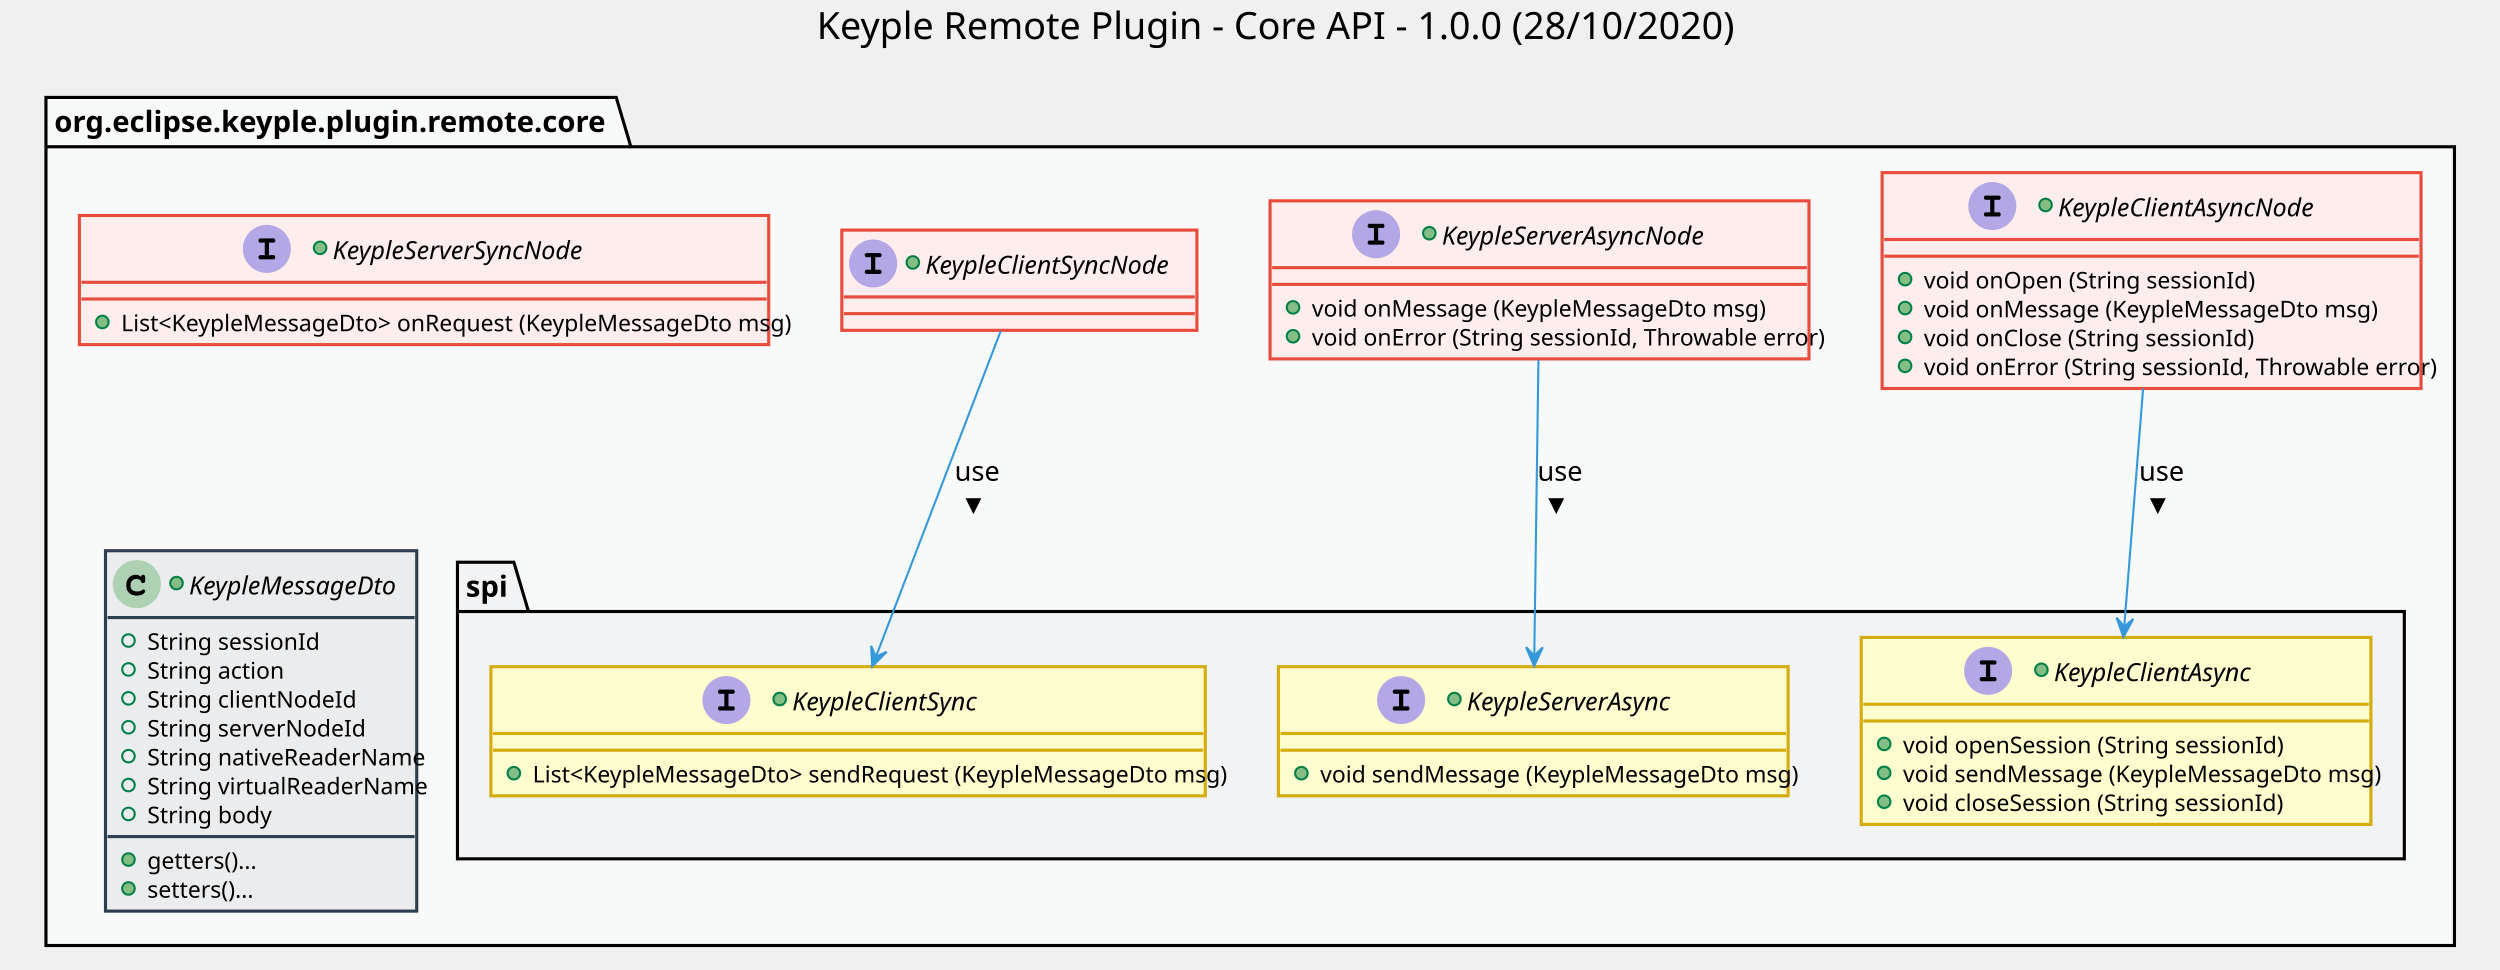
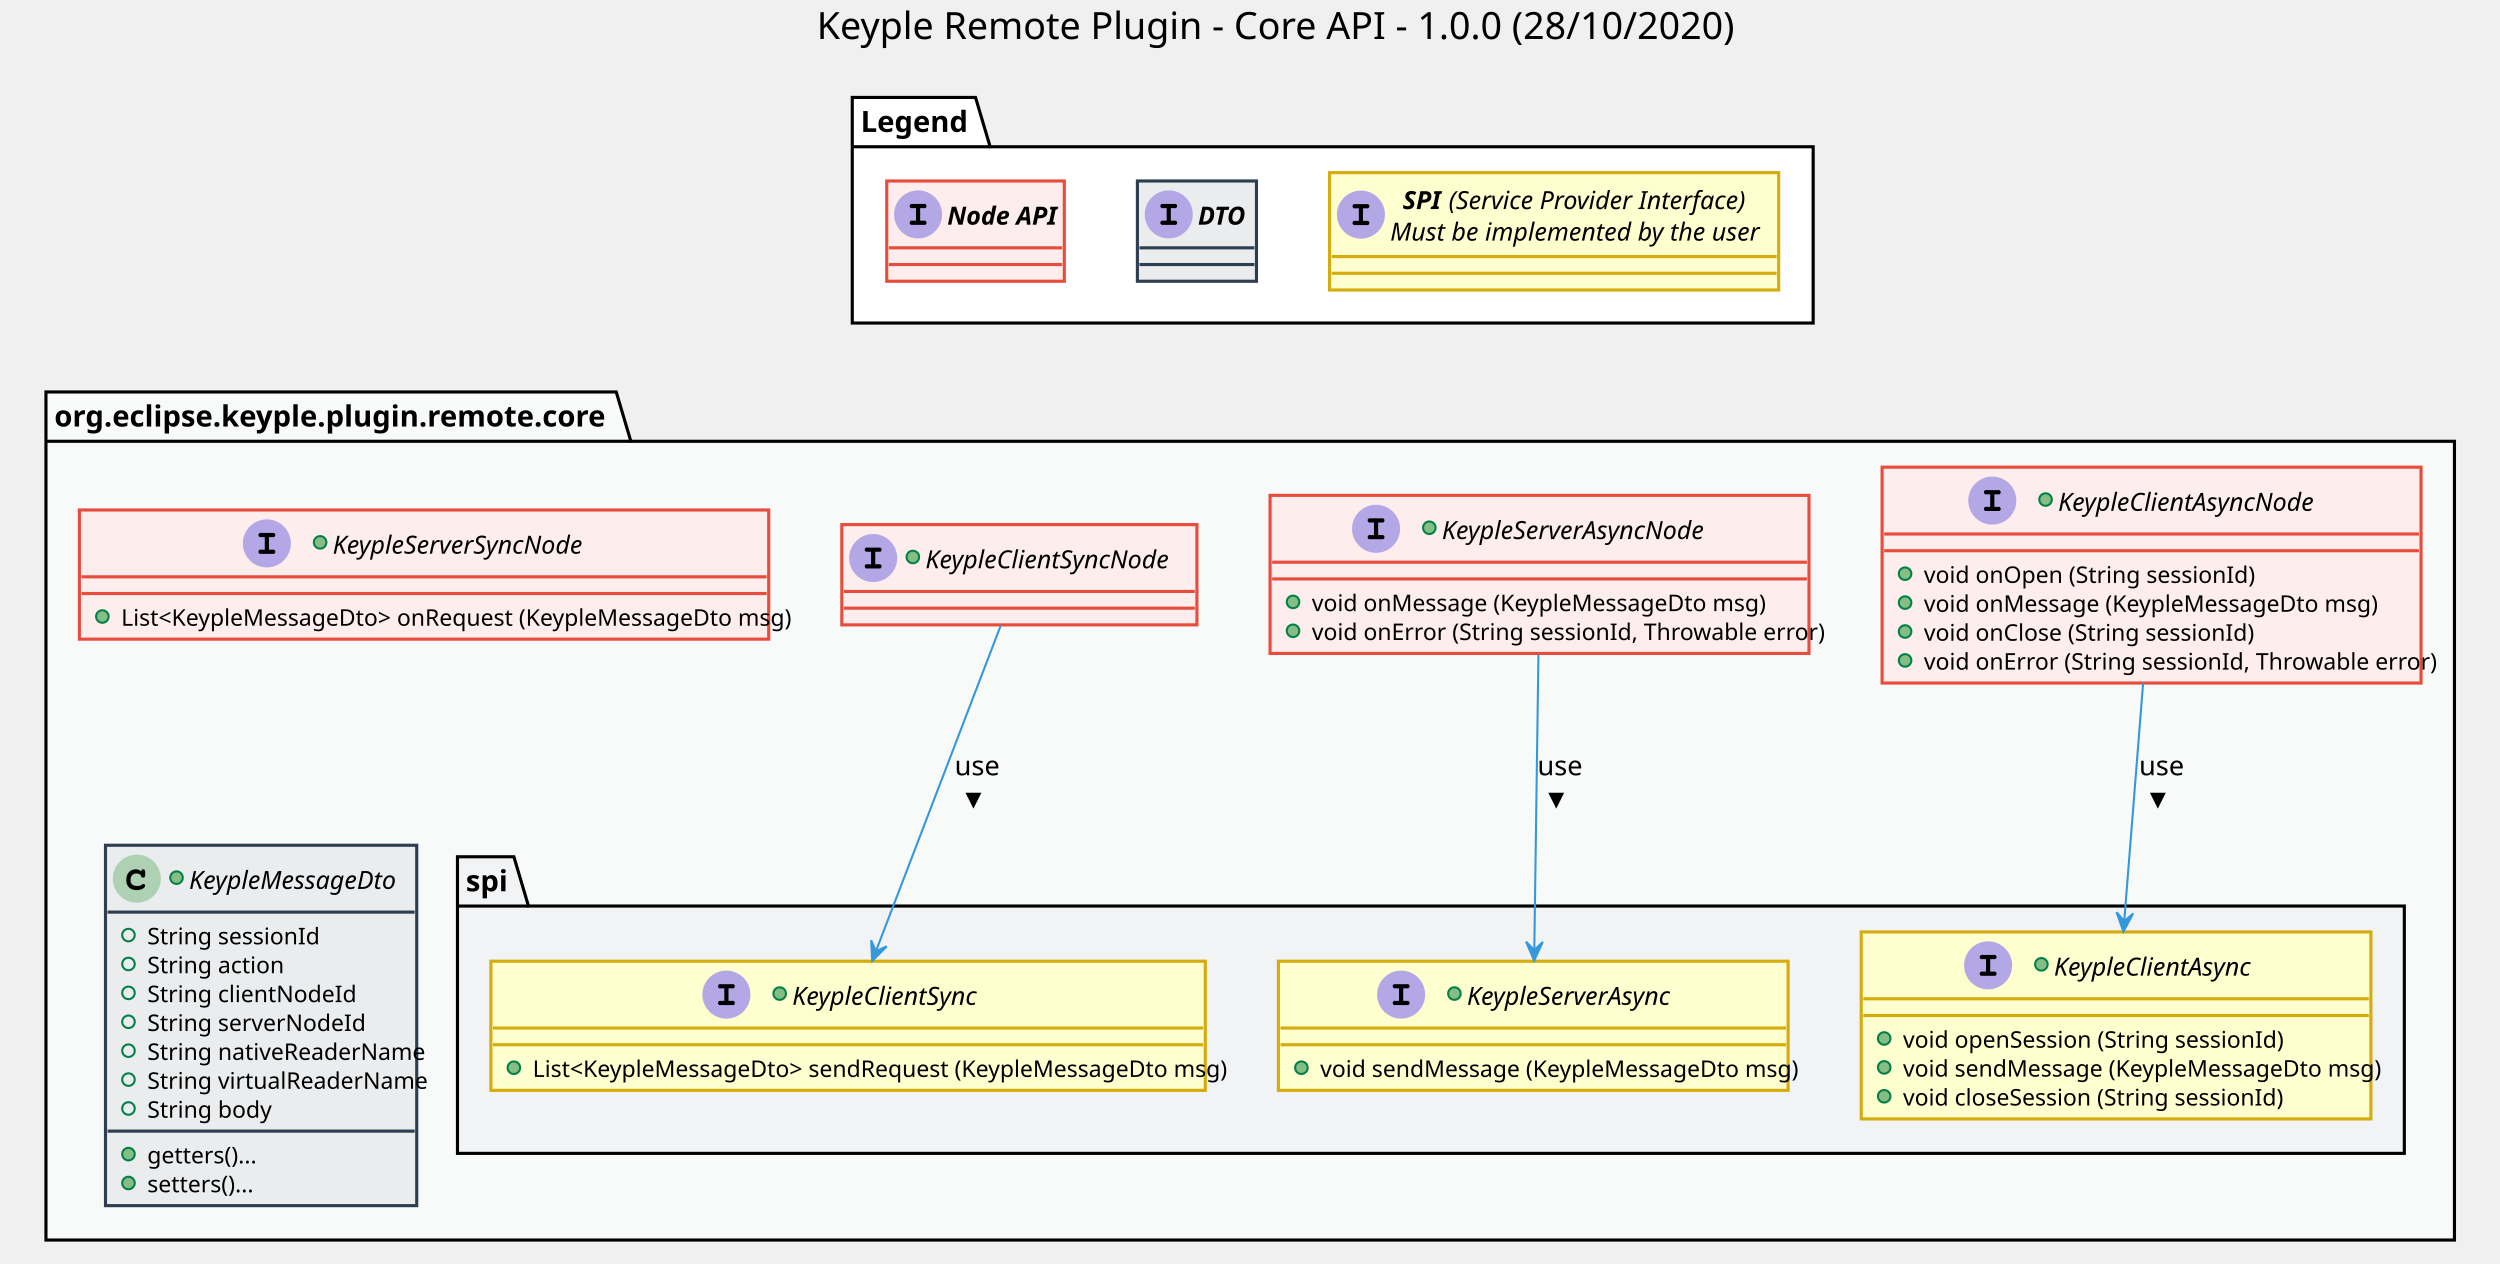
- <svg xmlns="http://www.w3.org/2000/svg" contentScriptType="application/ecmascript" contentStyleType="text/css" height="1160px" preserveAspectRatio="none" style="width:2992px;height:1160px;" version="1.1" viewBox="0 0 2992 1160" width="2992.5px" zoomAndPan="magnify">
+ <svg xmlns="http://www.w3.org/2000/svg" contentScriptType="application/ecmascript" contentStyleType="text/css" height="1512.5px" preserveAspectRatio="none" style="width:2992px;height:1512px;" version="1.1" viewBox="0 0 2992 1512" width="2992.5px" zoomAndPan="magnify">
  <defs />
  <g>
    <text fill="#000000" font-family="sans-serif" font-size="45" lengthAdjust="spacingAndGlyphs" textLength="1067.5" x="977.5" y="46.714">Keyple Remote Plugin - Core API - 1.0.0 (28/10/2020)</text>
-     <polygon fill="#F8F9F9" points="55,116.602,737.5,116.602,755,175.625,2937.5,175.625,2937.5,1131.602,55,1131.602,55,116.602" style="stroke: #000000; stroke-width: 3.75;" />
-     <line style="stroke: #000000; stroke-width: 3.75;" x1="55" x2="755" y1="175.625" y2="175.625" />
-     <text fill="#000000" font-family="sans-serif" font-size="35" font-weight="bold" lengthAdjust="spacingAndGlyphs" textLength="667.5" x="65" y="157.935">org.eclipse.keyple.plugin.remote.core</text>
-     <polygon fill="#F2F3F4" points="547.5,672.852,615,672.852,632.5,731.875,2877.5,731.875,2877.5,1027.852,547.5,1027.852,547.5,672.852" style="stroke: #000000; stroke-width: 3.75;" />
-     <line style="stroke: #000000; stroke-width: 3.75;" x1="547.5" x2="632.5" y1="731.875" y2="731.875" />
-     <text fill="#000000" font-family="sans-serif" font-size="35" font-weight="bold" lengthAdjust="spacingAndGlyphs" textLength="52.5" x="557.5" y="714.185">spi</text>
-     <rect fill="#FDEDEC" height="258.359" id="KeypleClientAsyncNode" style="stroke: #E74C3C; stroke-width: 3.75;" width="645" x="2252.5" y="206.602" />
-     <ellipse cx="2384.375" cy="246.602" fill="#B4A7E5" rx="27.5" ry="27.5" style="stroke: #B4A7E5; stroke-width: 2.5;" />
-     <path d="M2386.875,239.102 L2386.875,254.102 L2391.875,254.102 L2393.086,254.102 L2394.375,255.664 L2394.375,256.602 L2394.375,257.539 L2393.086,259.102 L2391.875,259.102 L2376.875,259.102 L2375.664,259.102 L2374.375,257.539 L2374.375,256.602 L2374.375,255.664 L2375.664,254.102 L2376.875,254.102 L2381.875,254.102 L2381.875,239.102 L2376.875,239.102 L2375.664,239.102 L2374.375,237.539 L2374.375,236.602 L2374.375,235.664 L2375.664,234.102 L2376.875,234.102 L2391.875,234.102 L2393.086,234.102 L2394.375,235.664 L2394.375,236.602 L2394.375,237.539 L2393.086,239.102 L2391.875,239.102 L2386.875,239.102 Z " />
-     <ellipse cx="2448.125" cy="245.352" fill="#84BE84" rx="7.5" ry="7.5" style="stroke: #038048; stroke-width: 2.5;" />
-     <text fill="#000000" font-family="sans-serif" font-size="30" font-style="italic" lengthAdjust="spacingAndGlyphs" textLength="332.5" x="2463.125" y="258.877">KeypleClientAsyncNode</text>
-     <line style="stroke: #E74C3C; stroke-width: 3.75;" x1="2255" x2="2895" y1="286.602" y2="286.602" />
-     <line style="stroke: #E74C3C; stroke-width: 3.75;" x1="2255" x2="2895" y1="306.602" y2="306.602" />
-     <ellipse cx="2280" cy="334.102" fill="#84BE84" rx="7.5" ry="7.5" style="stroke: #038048; stroke-width: 2.5;" />
-     <text fill="#000000" font-family="sans-serif" font-size="27.5" lengthAdjust="spacingAndGlyphs" textLength="372.5" x="2302.5" y="345.149">void onOpen (String sessionId)</text>
-     <ellipse cx="2280" cy="368.691" fill="#84BE84" rx="7.5" ry="7.5" style="stroke: #038048; stroke-width: 2.5;" />
-     <text fill="#000000" font-family="sans-serif" font-size="27.5" lengthAdjust="spacingAndGlyphs" textLength="515" x="2302.5" y="379.739">void onMessage (KeypleMessageDto msg)</text>
-     <ellipse cx="2280" cy="403.281" fill="#84BE84" rx="7.5" ry="7.5" style="stroke: #038048; stroke-width: 2.5;" />
-     <text fill="#000000" font-family="sans-serif" font-size="27.5" lengthAdjust="spacingAndGlyphs" textLength="375" x="2302.5" y="414.329">void onClose (String sessionId)</text>
-     <ellipse cx="2280" cy="437.871" fill="#84BE84" rx="7.5" ry="7.5" style="stroke: #038048; stroke-width: 2.5;" />
-     <text fill="#000000" font-family="sans-serif" font-size="27.5" lengthAdjust="spacingAndGlyphs" textLength="580" x="2302.5" y="448.918">void onError (String sessionId, Throwable error)</text>
-     <rect fill="#FDEDEC" height="189.18" id="KeypleServerAsyncNode" style="stroke: #E74C3C; stroke-width: 3.75;" width="645" x="1520" y="240.352" />
-     <ellipse cx="1646.875" cy="280.352" fill="#B4A7E5" rx="27.5" ry="27.5" style="stroke: #B4A7E5; stroke-width: 2.5;" />
-     <path d="M1649.375,272.852 L1649.375,287.852 L1654.375,287.852 L1655.586,287.852 L1656.875,289.414 L1656.875,290.352 L1656.875,291.289 L1655.586,292.852 L1654.375,292.852 L1639.375,292.852 L1638.164,292.852 L1636.875,291.289 L1636.875,290.352 L1636.875,289.414 L1638.164,287.852 L1639.375,287.852 L1644.375,287.852 L1644.375,272.852 L1639.375,272.852 L1638.164,272.852 L1636.875,271.289 L1636.875,270.352 L1636.875,269.414 L1638.164,267.852 L1639.375,267.852 L1654.375,267.852 L1655.586,267.852 L1656.875,269.414 L1656.875,270.352 L1656.875,271.289 L1655.586,272.852 L1654.375,272.852 L1649.375,272.852 Z " />
-     <ellipse cx="1710.625" cy="279.102" fill="#84BE84" rx="7.5" ry="7.5" style="stroke: #038048; stroke-width: 2.5;" />
-     <text fill="#000000" font-family="sans-serif" font-size="30" font-style="italic" lengthAdjust="spacingAndGlyphs" textLength="342.5" x="1725.625" y="292.627">KeypleServerAsyncNode</text>
-     <line style="stroke: #E74C3C; stroke-width: 3.75;" x1="1522.5" x2="2162.5" y1="320.352" y2="320.352" />
-     <line style="stroke: #E74C3C; stroke-width: 3.75;" x1="1522.5" x2="2162.5" y1="340.352" y2="340.352" />
-     <ellipse cx="1547.5" cy="367.852" fill="#84BE84" rx="7.5" ry="7.5" style="stroke: #038048; stroke-width: 2.5;" />
-     <text fill="#000000" font-family="sans-serif" font-size="27.5" lengthAdjust="spacingAndGlyphs" textLength="515" x="1570" y="378.899">void onMessage (KeypleMessageDto msg)</text>
-     <ellipse cx="1547.5" cy="402.441" fill="#84BE84" rx="7.5" ry="7.5" style="stroke: #038048; stroke-width: 2.5;" />
-     <text fill="#000000" font-family="sans-serif" font-size="27.5" lengthAdjust="spacingAndGlyphs" textLength="580" x="1570" y="413.489">void onError (String sessionId, Throwable error)</text>
-     <rect fill="#FDEDEC" height="120" id="KeypleClientSyncNode" style="stroke: #E74C3C; stroke-width: 3.75;" width="425" x="1007.5" y="275.352" />
-     <ellipse cx="1045" cy="315.352" fill="#B4A7E5" rx="27.5" ry="27.5" style="stroke: #B4A7E5; stroke-width: 2.5;" />
-     <path d="M1047.5,307.852 L1047.5,322.852 L1052.5,322.852 L1053.711,322.852 L1055,324.414 L1055,325.352 L1055,326.289 L1053.711,327.852 L1052.5,327.852 L1037.5,327.852 L1036.289,327.852 L1035,326.289 L1035,325.352 L1035,324.414 L1036.289,322.852 L1037.5,322.852 L1042.5,322.852 L1042.5,307.852 L1037.5,307.852 L1036.289,307.852 L1035,306.289 L1035,305.352 L1035,304.414 L1036.289,302.852 L1037.5,302.852 L1052.5,302.852 L1053.711,302.852 L1055,304.414 L1055,305.352 L1055,306.289 L1053.711,307.852 L1052.5,307.852 L1047.5,307.852 Z " />
-     <ellipse cx="1092.5" cy="314.102" fill="#84BE84" rx="7.5" ry="7.5" style="stroke: #038048; stroke-width: 2.5;" />
-     <text fill="#000000" font-family="sans-serif" font-size="30" font-style="italic" lengthAdjust="spacingAndGlyphs" textLength="317.5" x="1107.5" y="327.627">KeypleClientSyncNode</text>
-     <line style="stroke: #E74C3C; stroke-width: 3.75;" x1="1010" x2="1430" y1="355.352" y2="355.352" />
-     <line style="stroke: #E74C3C; stroke-width: 3.75;" x1="1010" x2="1430" y1="375.352" y2="375.352" />
-     <rect fill="#FDEDEC" height="154.59" id="KeypleServerSyncNode" style="stroke: #E74C3C; stroke-width: 3.75;" width="825" x="95" y="257.852" />
-     <ellipse cx="319.375" cy="297.852" fill="#B4A7E5" rx="27.5" ry="27.5" style="stroke: #B4A7E5; stroke-width: 2.5;" />
-     <path d="M321.875,290.352 L321.875,305.352 L326.875,305.352 L328.086,305.352 L329.375,306.914 L329.375,307.852 L329.375,308.789 L328.086,310.352 L326.875,310.352 L311.875,310.352 L310.664,310.352 L309.375,308.789 L309.375,307.852 L309.375,306.914 L310.664,305.352 L311.875,305.352 L316.875,305.352 L316.875,290.352 L311.875,290.352 L310.664,290.352 L309.375,288.789 L309.375,287.852 L309.375,286.914 L310.664,285.352 L311.875,285.352 L326.875,285.352 L328.086,285.352 L329.375,286.914 L329.375,287.852 L329.375,288.789 L328.086,290.352 L326.875,290.352 L321.875,290.352 Z " />
-     <ellipse cx="383.125" cy="296.602" fill="#84BE84" rx="7.5" ry="7.5" style="stroke: #038048; stroke-width: 2.5;" />
-     <text fill="#000000" font-family="sans-serif" font-size="30" font-style="italic" lengthAdjust="spacingAndGlyphs" textLength="327.5" x="398.125" y="310.127">KeypleServerSyncNode</text>
-     <line style="stroke: #E74C3C; stroke-width: 3.75;" x1="97.5" x2="917.5" y1="337.852" y2="337.852" />
-     <line style="stroke: #E74C3C; stroke-width: 3.75;" x1="97.5" x2="917.5" y1="357.852" y2="357.852" />
-     <ellipse cx="122.5" cy="385.352" fill="#84BE84" rx="7.5" ry="7.5" style="stroke: #038048; stroke-width: 2.5;" />
-     <text fill="#000000" font-family="sans-serif" font-size="27.5" lengthAdjust="spacingAndGlyphs" textLength="760" x="145" y="396.399">List&lt;KeypleMessageDto&gt; onRequest (KeypleMessageDto msg)</text>
-     <rect fill="#EAECEE" height="431.309" id="KeypleMessageDto" style="stroke: #2C3E50; stroke-width: 3.75;" width="372.5" x="126.25" y="659.102" />
-     <ellipse cx="163.75" cy="699.102" fill="#ADD1B2" rx="27.5" ry="27.5" style="stroke: #ADD1B2; stroke-width: 2.5;" />
-     <path d="M168.75,690.352 Q169.258,689.102 169.844,688.477 Q170.43,687.852 171.094,687.852 Q172.266,687.852 173.008,688.555 Q173.75,689.258 173.75,690.898 L173.75,694.805 Q173.75,696.445 173.047,697.148 Q172.344,697.852 171.25,697.852 Q170.273,697.852 169.648,697.422 Q169.023,696.992 168.75,695.859 Q168.633,695.078 168.203,694.648 Q167.422,693.828 166.016,693.359 Q164.609,692.852 163.203,692.852 Q161.445,692.852 159.961,693.555 Q158.516,694.258 157.383,695.82 Q156.25,697.383 156.25,699.531 L156.25,701.836 Q156.25,704.414 158.359,706.133 Q160.469,707.852 164.219,707.852 Q166.445,707.852 168.008,707.344 Q168.906,707.07 169.922,706.172 Q170.586,705.664 170.938,705.508 Q171.289,705.352 171.719,705.352 Q172.539,705.352 173.125,706.016 Q173.75,706.641 173.75,707.539 Q173.75,708.398 172.891,709.414 Q171.641,710.898 169.648,711.719 Q167.031,712.852 163.828,712.852 Q160.078,712.852 157.07,711.367 Q154.648,710.195 152.93,707.656 Q151.25,705.117 151.25,702.109 L151.25,699.375 Q151.25,696.25 152.734,693.516 Q154.258,690.781 156.875,689.336 Q159.531,687.852 162.5,687.852 Q164.297,687.852 165.859,688.477 Q167.422,689.102 168.75,690.352 Z " />
-     <ellipse cx="211.25" cy="697.852" fill="#84BE84" rx="7.5" ry="7.5" style="stroke: #038048; stroke-width: 2.5;" />
-     <text fill="#000000" font-family="sans-serif" font-size="30" font-style="italic" lengthAdjust="spacingAndGlyphs" textLength="265" x="226.25" y="711.377">KeypleMessageDto</text>
-     <line style="stroke: #2C3E50; stroke-width: 3.75;" x1="128.75" x2="496.25" y1="739.102" y2="739.102" />
-     <ellipse cx="153.75" cy="766.602" fill="none" rx="7.5" ry="7.5" style="stroke: #038048; stroke-width: 2.5;" />
-     <text fill="#000000" font-family="sans-serif" font-size="27.5" lengthAdjust="spacingAndGlyphs" textLength="192.5" x="176.25" y="777.649">String sessionId</text>
-     <ellipse cx="153.75" cy="801.191" fill="none" rx="7.5" ry="7.5" style="stroke: #038048; stroke-width: 2.5;" />
-     <text fill="#000000" font-family="sans-serif" font-size="27.5" lengthAdjust="spacingAndGlyphs" textLength="150" x="176.25" y="812.239">String action</text>
-     <ellipse cx="153.75" cy="835.781" fill="none" rx="7.5" ry="7.5" style="stroke: #038048; stroke-width: 2.5;" />
-     <text fill="#000000" font-family="sans-serif" font-size="27.5" lengthAdjust="spacingAndGlyphs" textLength="222.5" x="176.25" y="846.829">String clientNodeId</text>
-     <ellipse cx="153.75" cy="870.371" fill="none" rx="7.5" ry="7.5" style="stroke: #038048; stroke-width: 2.5;" />
-     <text fill="#000000" font-family="sans-serif" font-size="27.5" lengthAdjust="spacingAndGlyphs" textLength="240" x="176.25" y="881.418">String serverNodeId</text>
-     <ellipse cx="153.75" cy="904.961" fill="none" rx="7.5" ry="7.5" style="stroke: #038048; stroke-width: 2.5;" />
-     <text fill="#000000" font-family="sans-serif" font-size="27.5" lengthAdjust="spacingAndGlyphs" textLength="305" x="176.25" y="916.008">String nativeReaderName</text>
-     <ellipse cx="153.75" cy="939.551" fill="none" rx="7.5" ry="7.5" style="stroke: #038048; stroke-width: 2.5;" />
-     <text fill="#000000" font-family="sans-serif" font-size="27.5" lengthAdjust="spacingAndGlyphs" textLength="305" x="176.25" y="950.598">String virtualReaderName</text>
-     <ellipse cx="153.75" cy="974.141" fill="none" rx="7.5" ry="7.5" style="stroke: #038048; stroke-width: 2.5;" />
-     <text fill="#000000" font-family="sans-serif" font-size="27.5" lengthAdjust="spacingAndGlyphs" textLength="137.5" x="176.25" y="985.188">String body</text>
-     <line style="stroke: #2C3E50; stroke-width: 3.75;" x1="128.75" x2="496.25" y1="1001.231" y2="1001.231" />
-     <ellipse cx="153.75" cy="1028.73" fill="#84BE84" rx="7.5" ry="7.5" style="stroke: #038048; stroke-width: 2.5;" />
-     <text fill="#000000" font-family="sans-serif" font-size="27.5" lengthAdjust="spacingAndGlyphs" textLength="127.5" x="176.25" y="1039.778">getters()...</text>
-     <ellipse cx="153.75" cy="1063.32" fill="#84BE84" rx="7.5" ry="7.5" style="stroke: #038048; stroke-width: 2.5;" />
-     <text fill="#000000" font-family="sans-serif" font-size="27.5" lengthAdjust="spacingAndGlyphs" textLength="127.5" x="176.25" y="1074.368">setters()...</text>
-     <rect fill="#FEFECE" height="223.769" id="KeypleClientAsync" style="stroke: #D4AC0D; stroke-width: 3.75;" width="610" x="2227.5" y="762.852" />
-     <ellipse cx="2379.375" cy="802.852" fill="#B4A7E5" rx="27.5" ry="27.5" style="stroke: #B4A7E5; stroke-width: 2.5;" />
-     <path d="M2381.875,795.352 L2381.875,810.352 L2386.875,810.352 L2388.086,810.352 L2389.375,811.914 L2389.375,812.852 L2389.375,813.789 L2388.086,815.352 L2386.875,815.352 L2371.875,815.352 L2370.664,815.352 L2369.375,813.789 L2369.375,812.852 L2369.375,811.914 L2370.664,810.352 L2371.875,810.352 L2376.875,810.352 L2376.875,795.352 L2371.875,795.352 L2370.664,795.352 L2369.375,793.789 L2369.375,792.852 L2369.375,791.914 L2370.664,790.352 L2371.875,790.352 L2386.875,790.352 L2388.086,790.352 L2389.375,791.914 L2389.375,792.852 L2389.375,793.789 L2388.086,795.352 L2386.875,795.352 L2381.875,795.352 Z " />
-     <ellipse cx="2443.125" cy="801.602" fill="#84BE84" rx="7.5" ry="7.5" style="stroke: #038048; stroke-width: 2.5;" />
-     <text fill="#000000" font-family="sans-serif" font-size="30" font-style="italic" lengthAdjust="spacingAndGlyphs" textLength="257.5" x="2458.125" y="815.127">KeypleClientAsync</text>
-     <line style="stroke: #D4AC0D; stroke-width: 3.75;" x1="2230" x2="2835" y1="842.852" y2="842.852" />
-     <line style="stroke: #D4AC0D; stroke-width: 3.75;" x1="2230" x2="2835" y1="862.852" y2="862.852" />
-     <ellipse cx="2255" cy="890.352" fill="#84BE84" rx="7.5" ry="7.5" style="stroke: #038048; stroke-width: 2.5;" />
-     <text fill="#000000" font-family="sans-serif" font-size="27.5" lengthAdjust="spacingAndGlyphs" textLength="435" x="2277.5" y="901.399">void openSession (String sessionId)</text>
-     <ellipse cx="2255" cy="924.941" fill="#84BE84" rx="7.5" ry="7.5" style="stroke: #038048; stroke-width: 2.5;" />
-     <text fill="#000000" font-family="sans-serif" font-size="27.5" lengthAdjust="spacingAndGlyphs" textLength="545" x="2277.5" y="935.989">void sendMessage (KeypleMessageDto msg)</text>
-     <ellipse cx="2255" cy="959.531" fill="#84BE84" rx="7.5" ry="7.5" style="stroke: #038048; stroke-width: 2.5;" />
-     <text fill="#000000" font-family="sans-serif" font-size="27.5" lengthAdjust="spacingAndGlyphs" textLength="440" x="2277.5" y="970.579">void closeSession (String sessionId)</text>
-     <rect fill="#FEFECE" height="154.59" id="KeypleServerAsync" style="stroke: #D4AC0D; stroke-width: 3.75;" width="610" x="1530" y="797.852" />
-     <ellipse cx="1676.875" cy="837.852" fill="#B4A7E5" rx="27.5" ry="27.5" style="stroke: #B4A7E5; stroke-width: 2.5;" />
-     <path d="M1679.375,830.352 L1679.375,845.352 L1684.375,845.352 L1685.586,845.352 L1686.875,846.914 L1686.875,847.852 L1686.875,848.789 L1685.586,850.352 L1684.375,850.352 L1669.375,850.352 L1668.164,850.352 L1666.875,848.789 L1666.875,847.852 L1666.875,846.914 L1668.164,845.352 L1669.375,845.352 L1674.375,845.352 L1674.375,830.352 L1669.375,830.352 L1668.164,830.352 L1666.875,828.789 L1666.875,827.852 L1666.875,826.914 L1668.164,825.352 L1669.375,825.352 L1684.375,825.352 L1685.586,825.352 L1686.875,826.914 L1686.875,827.852 L1686.875,828.789 L1685.586,830.352 L1684.375,830.352 L1679.375,830.352 Z " />
-     <ellipse cx="1740.625" cy="836.602" fill="#84BE84" rx="7.5" ry="7.5" style="stroke: #038048; stroke-width: 2.5;" />
-     <text fill="#000000" font-family="sans-serif" font-size="30" font-style="italic" lengthAdjust="spacingAndGlyphs" textLength="267.5" x="1755.625" y="850.127">KeypleServerAsync</text>
-     <line style="stroke: #D4AC0D; stroke-width: 3.75;" x1="1532.5" x2="2137.5" y1="877.852" y2="877.852" />
-     <line style="stroke: #D4AC0D; stroke-width: 3.75;" x1="1532.5" x2="2137.5" y1="897.852" y2="897.852" />
-     <ellipse cx="1557.5" cy="925.352" fill="#84BE84" rx="7.5" ry="7.5" style="stroke: #038048; stroke-width: 2.5;" />
-     <text fill="#000000" font-family="sans-serif" font-size="27.5" lengthAdjust="spacingAndGlyphs" textLength="545" x="1580" y="936.399">void sendMessage (KeypleMessageDto msg)</text>
-     <rect fill="#FEFECE" height="154.59" id="KeypleClientSync" style="stroke: #D4AC0D; stroke-width: 3.75;" width="855" x="587.5" y="797.852" />
-     <ellipse cx="869.375" cy="837.852" fill="#B4A7E5" rx="27.5" ry="27.5" style="stroke: #B4A7E5; stroke-width: 2.5;" />
-     <path d="M871.875,830.352 L871.875,845.352 L876.875,845.352 L878.086,845.352 L879.375,846.914 L879.375,847.852 L879.375,848.789 L878.086,850.352 L876.875,850.352 L861.875,850.352 L860.664,850.352 L859.375,848.789 L859.375,847.852 L859.375,846.914 L860.664,845.352 L861.875,845.352 L866.875,845.352 L866.875,830.352 L861.875,830.352 L860.664,830.352 L859.375,828.789 L859.375,827.852 L859.375,826.914 L860.664,825.352 L861.875,825.352 L876.875,825.352 L878.086,825.352 L879.375,826.914 L879.375,827.852 L879.375,828.789 L878.086,830.352 L876.875,830.352 L871.875,830.352 Z " />
-     <ellipse cx="933.125" cy="836.602" fill="#84BE84" rx="7.5" ry="7.5" style="stroke: #038048; stroke-width: 2.5;" />
-     <text fill="#000000" font-family="sans-serif" font-size="30" font-style="italic" lengthAdjust="spacingAndGlyphs" textLength="242.5" x="948.125" y="850.127">KeypleClientSync</text>
-     <line style="stroke: #D4AC0D; stroke-width: 3.75;" x1="590" x2="1440" y1="877.852" y2="877.852" />
-     <line style="stroke: #D4AC0D; stroke-width: 3.75;" x1="590" x2="1440" y1="897.852" y2="897.852" />
-     <ellipse cx="615" cy="925.352" fill="#84BE84" rx="7.5" ry="7.5" style="stroke: #038048; stroke-width: 2.5;" />
-     <text fill="#000000" font-family="sans-serif" font-size="27.5" lengthAdjust="spacingAndGlyphs" textLength="790" x="637.5" y="936.399">List&lt;KeypleMessageDto&gt; sendRequest (KeypleMessageDto msg)</text>
-     <path d="M1197.67,396.124 C1161.628,490.192 1090.415,676.034 1048.342,785.837 " fill="none" id="KeypleClientSyncNode-&gt;KeypleClientSync" style="stroke: #3498DB; stroke-width: 2.5;" />
-     <polygon fill="#3498DB" points="1043.862,797.529,1061.255,780.1,1048.338,785.858,1042.58,772.94,1043.862,797.529" style="stroke: #3498DB; stroke-width: 2.5;" />
-     <text fill="#000000" font-family="sans-serif" font-size="32.5" lengthAdjust="spacingAndGlyphs" textLength="52.5" x="1142.5" y="575.339">use</text>
-     <polygon fill="#000000" points="1157.5,597.481,1165,612.481,1172.5,597.481,1157.5,597.481" style="stroke: #000000; stroke-width: 2.5;" />
-     <path d="M2564.925,464.639 C2558.1,550.579 2549.125,663.604 2542.35,748.932 " fill="none" id="KeypleClientAsyncNode-&gt;KeypleClientAsync" style="stroke: #3498DB; stroke-width: 2.5;" />
-     <polygon fill="#3498DB" points="2541.275,762.379,2553.024,740.741,2542.264,749.918,2533.087,739.158,2541.275,762.379" style="stroke: #3498DB; stroke-width: 2.5;" />
-     <text fill="#000000" font-family="sans-serif" font-size="32.5" lengthAdjust="spacingAndGlyphs" textLength="52.5" x="2560" y="575.339">use</text>
-     <polygon fill="#000000" points="2575,597.481,2582.5,612.481,2590,597.481,2575,597.481" style="stroke: #000000; stroke-width: 2.5;" />
-     <path d="M1841.193,431.042 C1839.8,530.462 1837.608,686.779 1836.24,784.362 " fill="none" id="KeypleServerAsyncNode-&gt;KeypleServerAsync" style="stroke: #3498DB; stroke-width: 2.5;" />
-     <polygon fill="#3498DB" points="1836.062,797.139,1846.377,774.781,1836.237,784.64,1826.378,774.501,1836.062,797.139" style="stroke: #3498DB; stroke-width: 2.5;" />
-     <text fill="#000000" font-family="sans-serif" font-size="32.5" lengthAdjust="spacingAndGlyphs" textLength="52.5" x="1840" y="575.339">use</text>
-     <polygon fill="#000000" points="1855,597.481,1862.5,612.481,1870,597.481,1855,597.481" style="stroke: #000000; stroke-width: 2.5;" />
+     <polygon fill="#FFFFFF" points="1020,116.602,1167.5,116.602,1185,175.625,2170,175.625,2170,386.602,1020,386.602,1020,116.602" style="stroke: #000000; stroke-width: 3.75;" />
+     <line style="stroke: #000000; stroke-width: 3.75;" x1="1020" x2="1185" y1="175.625" y2="175.625" />
+     <text fill="#000000" font-family="sans-serif" font-size="35" font-weight="bold" lengthAdjust="spacingAndGlyphs" textLength="132.5" x="1030" y="157.935">Legend</text>
+     <polygon fill="#F8F9F9" points="55,469.102,737.5,469.102,755,528.125,2937.5,528.125,2937.5,1484.102,55,1484.102,55,469.102" style="stroke: #000000; stroke-width: 3.75;" />
+     <line style="stroke: #000000; stroke-width: 3.75;" x1="55" x2="755" y1="528.125" y2="528.125" />
+     <text fill="#000000" font-family="sans-serif" font-size="35" font-weight="bold" lengthAdjust="spacingAndGlyphs" textLength="667.5" x="65" y="510.435">org.eclipse.keyple.plugin.remote.core</text>
+     <polygon fill="#F2F3F4" points="547.5,1025.352,615,1025.352,632.5,1084.375,2877.5,1084.375,2877.5,1380.352,547.5,1380.352,547.5,1025.352" style="stroke: #000000; stroke-width: 3.75;" />
+     <line style="stroke: #000000; stroke-width: 3.75;" x1="547.5" x2="632.5" y1="1084.375" y2="1084.375" />
+     <text fill="#000000" font-family="sans-serif" font-size="35" font-weight="bold" lengthAdjust="spacingAndGlyphs" textLength="52.5" x="557.5" y="1066.685">spi</text>
+     <rect fill="#FDEDEC" height="120" id="nodeApi" style="stroke: #E74C3C; stroke-width: 3.75;" width="212.5" x="1061.25" y="216.602" />
+     <ellipse cx="1098.75" cy="256.602" fill="#B4A7E5" rx="27.5" ry="27.5" style="stroke: #B4A7E5; stroke-width: 2.5;" />
+     <path d="M1101.25,249.102 L1101.25,264.102 L1106.25,264.102 L1107.461,264.102 L1108.75,265.664 L1108.75,266.602 L1108.75,267.539 L1107.461,269.102 L1106.25,269.102 L1091.25,269.102 L1090.039,269.102 L1088.75,267.539 L1088.75,266.602 L1088.75,265.664 L1090.039,264.102 L1091.25,264.102 L1096.25,264.102 L1096.25,249.102 L1091.25,249.102 L1090.039,249.102 L1088.75,247.539 L1088.75,246.602 L1088.75,245.664 L1090.039,244.102 L1091.25,244.102 L1106.25,244.102 L1107.461,244.102 L1108.75,245.664 L1108.75,246.602 L1108.75,247.539 L1107.461,249.102 L1106.25,249.102 L1101.25,249.102 Z " />
+     <text fill="#000000" font-family="sans-serif" font-size="30" font-style="italic" font-weight="bold" lengthAdjust="spacingAndGlyphs" textLength="132.5" x="1133.75" y="268.877">Node API</text>
+     <line style="stroke: #E74C3C; stroke-width: 3.75;" x1="1063.75" x2="1271.25" y1="296.602" y2="296.602" />
+     <line style="stroke: #E74C3C; stroke-width: 3.75;" x1="1063.75" x2="1271.25" y1="316.602" y2="316.602" />
+     <rect fill="#EAECEE" height="120" id="dtoApi" style="stroke: #2C3E50; stroke-width: 3.75;" width="142.5" x="1361.25" y="216.602" />
+     <ellipse cx="1398.75" cy="256.602" fill="#B4A7E5" rx="27.5" ry="27.5" style="stroke: #B4A7E5; stroke-width: 2.5;" />
+     <path d="M1401.25,249.102 L1401.25,264.102 L1406.25,264.102 L1407.461,264.102 L1408.75,265.664 L1408.75,266.602 L1408.75,267.539 L1407.461,269.102 L1406.25,269.102 L1391.25,269.102 L1390.039,269.102 L1388.75,267.539 L1388.75,266.602 L1388.75,265.664 L1390.039,264.102 L1391.25,264.102 L1396.25,264.102 L1396.25,249.102 L1391.25,249.102 L1390.039,249.102 L1388.75,247.539 L1388.75,246.602 L1388.75,245.664 L1390.039,244.102 L1391.25,244.102 L1406.25,244.102 L1407.461,244.102 L1408.75,245.664 L1408.75,246.602 L1408.75,247.539 L1407.461,249.102 L1406.25,249.102 L1401.25,249.102 Z " />
+     <text fill="#000000" font-family="sans-serif" font-size="30" font-style="italic" font-weight="bold" lengthAdjust="spacingAndGlyphs" textLength="62.5" x="1433.75" y="268.877">DTO</text>
+     <line style="stroke: #2C3E50; stroke-width: 3.75;" x1="1363.75" x2="1501.25" y1="296.602" y2="296.602" />
+     <line style="stroke: #2C3E50; stroke-width: 3.75;" x1="1363.75" x2="1501.25" y1="316.602" y2="316.602" />
+     <rect fill="#FEFECE" height="140.469" id="spiApi" style="stroke: #D4AC0D; stroke-width: 3.75;" width="537.5" x="1591.25" y="206.602" />
+     <ellipse cx="1628.75" cy="256.836" fill="#B4A7E5" rx="27.5" ry="27.5" style="stroke: #B4A7E5; stroke-width: 2.5;" />
+     <path d="M1631.25,249.336 L1631.25,264.336 L1636.25,264.336 L1637.461,264.336 L1638.75,265.898 L1638.75,266.836 L1638.75,267.773 L1637.461,269.336 L1636.25,269.336 L1621.25,269.336 L1620.039,269.336 L1618.75,267.773 L1618.75,266.836 L1618.75,265.898 L1620.039,264.336 L1621.25,264.336 L1626.25,264.336 L1626.25,249.336 L1621.25,249.336 L1620.039,249.336 L1618.75,247.773 L1618.75,246.836 L1618.75,245.898 L1620.039,244.336 L1621.25,244.336 L1636.25,244.336 L1637.461,244.336 L1638.75,245.898 L1638.75,246.836 L1638.75,247.773 L1637.461,249.336 L1636.25,249.336 L1631.25,249.336 Z " />
+     <text fill="#000000" font-family="sans-serif" font-size="30" font-style="italic" font-weight="bold" lengthAdjust="spacingAndGlyphs" textLength="47.5" x="1678.75" y="250.244">SPI</text>
+     <text fill="#000000" font-family="sans-serif" font-size="30" font-style="italic" lengthAdjust="spacingAndGlyphs" textLength="372.5" x="1733.75" y="250.244">(Service Provider Interface)</text>
+     <text fill="#000000" font-family="sans-serif" font-size="30" font-style="italic" lengthAdjust="spacingAndGlyphs" textLength="457.5" x="1663.75" y="287.978">Must be implemented by the user</text>
+     <line style="stroke: #D4AC0D; stroke-width: 3.75;" x1="1593.75" x2="2126.25" y1="307.07" y2="307.07" />
+     <line style="stroke: #D4AC0D; stroke-width: 3.75;" x1="1593.75" x2="2126.25" y1="327.07" y2="327.07" />
+     <rect fill="#FDEDEC" height="258.359" id="KeypleClientAsyncNode" style="stroke: #E74C3C; stroke-width: 3.75;" width="645" x="2252.5" y="559.102" />
+     <ellipse cx="2384.375" cy="599.102" fill="#B4A7E5" rx="27.5" ry="27.5" style="stroke: #B4A7E5; stroke-width: 2.5;" />
+     <path d="M2386.875,591.602 L2386.875,606.602 L2391.875,606.602 L2393.086,606.602 L2394.375,608.164 L2394.375,609.102 L2394.375,610.039 L2393.086,611.602 L2391.875,611.602 L2376.875,611.602 L2375.664,611.602 L2374.375,610.039 L2374.375,609.102 L2374.375,608.164 L2375.664,606.602 L2376.875,606.602 L2381.875,606.602 L2381.875,591.602 L2376.875,591.602 L2375.664,591.602 L2374.375,590.039 L2374.375,589.102 L2374.375,588.164 L2375.664,586.602 L2376.875,586.602 L2391.875,586.602 L2393.086,586.602 L2394.375,588.164 L2394.375,589.102 L2394.375,590.039 L2393.086,591.602 L2391.875,591.602 L2386.875,591.602 Z " />
+     <ellipse cx="2448.125" cy="597.852" fill="#84BE84" rx="7.5" ry="7.5" style="stroke: #038048; stroke-width: 2.5;" />
+     <text fill="#000000" font-family="sans-serif" font-size="30" font-style="italic" lengthAdjust="spacingAndGlyphs" textLength="332.5" x="2463.125" y="611.377">KeypleClientAsyncNode</text>
+     <line style="stroke: #E74C3C; stroke-width: 3.75;" x1="2255" x2="2895" y1="639.102" y2="639.102" />
+     <line style="stroke: #E74C3C; stroke-width: 3.75;" x1="2255" x2="2895" y1="659.102" y2="659.102" />
+     <ellipse cx="2280" cy="686.602" fill="#84BE84" rx="7.5" ry="7.5" style="stroke: #038048; stroke-width: 2.5;" />
+     <text fill="#000000" font-family="sans-serif" font-size="27.5" lengthAdjust="spacingAndGlyphs" textLength="372.5" x="2302.5" y="697.649">void onOpen (String sessionId)</text>
+     <ellipse cx="2280" cy="721.191" fill="#84BE84" rx="7.5" ry="7.5" style="stroke: #038048; stroke-width: 2.5;" />
+     <text fill="#000000" font-family="sans-serif" font-size="27.5" lengthAdjust="spacingAndGlyphs" textLength="515" x="2302.5" y="732.239">void onMessage (KeypleMessageDto msg)</text>
+     <ellipse cx="2280" cy="755.781" fill="#84BE84" rx="7.5" ry="7.5" style="stroke: #038048; stroke-width: 2.5;" />
+     <text fill="#000000" font-family="sans-serif" font-size="27.5" lengthAdjust="spacingAndGlyphs" textLength="375" x="2302.5" y="766.829">void onClose (String sessionId)</text>
+     <ellipse cx="2280" cy="790.371" fill="#84BE84" rx="7.5" ry="7.5" style="stroke: #038048; stroke-width: 2.5;" />
+     <text fill="#000000" font-family="sans-serif" font-size="27.5" lengthAdjust="spacingAndGlyphs" textLength="580" x="2302.5" y="801.418">void onError (String sessionId, Throwable error)</text>
+     <rect fill="#FDEDEC" height="189.18" id="KeypleServerAsyncNode" style="stroke: #E74C3C; stroke-width: 3.75;" width="645" x="1520" y="592.852" />
+     <ellipse cx="1646.875" cy="632.852" fill="#B4A7E5" rx="27.5" ry="27.5" style="stroke: #B4A7E5; stroke-width: 2.5;" />
+     <path d="M1649.375,625.352 L1649.375,640.352 L1654.375,640.352 L1655.586,640.352 L1656.875,641.914 L1656.875,642.852 L1656.875,643.789 L1655.586,645.352 L1654.375,645.352 L1639.375,645.352 L1638.164,645.352 L1636.875,643.789 L1636.875,642.852 L1636.875,641.914 L1638.164,640.352 L1639.375,640.352 L1644.375,640.352 L1644.375,625.352 L1639.375,625.352 L1638.164,625.352 L1636.875,623.789 L1636.875,622.852 L1636.875,621.914 L1638.164,620.352 L1639.375,620.352 L1654.375,620.352 L1655.586,620.352 L1656.875,621.914 L1656.875,622.852 L1656.875,623.789 L1655.586,625.352 L1654.375,625.352 L1649.375,625.352 Z " />
+     <ellipse cx="1710.625" cy="631.602" fill="#84BE84" rx="7.5" ry="7.5" style="stroke: #038048; stroke-width: 2.5;" />
+     <text fill="#000000" font-family="sans-serif" font-size="30" font-style="italic" lengthAdjust="spacingAndGlyphs" textLength="342.5" x="1725.625" y="645.127">KeypleServerAsyncNode</text>
+     <line style="stroke: #E74C3C; stroke-width: 3.75;" x1="1522.5" x2="2162.5" y1="672.852" y2="672.852" />
+     <line style="stroke: #E74C3C; stroke-width: 3.75;" x1="1522.5" x2="2162.5" y1="692.852" y2="692.852" />
+     <ellipse cx="1547.5" cy="720.352" fill="#84BE84" rx="7.5" ry="7.5" style="stroke: #038048; stroke-width: 2.5;" />
+     <text fill="#000000" font-family="sans-serif" font-size="27.5" lengthAdjust="spacingAndGlyphs" textLength="515" x="1570" y="731.399">void onMessage (KeypleMessageDto msg)</text>
+     <ellipse cx="1547.5" cy="754.941" fill="#84BE84" rx="7.5" ry="7.5" style="stroke: #038048; stroke-width: 2.5;" />
+     <text fill="#000000" font-family="sans-serif" font-size="27.5" lengthAdjust="spacingAndGlyphs" textLength="580" x="1570" y="765.989">void onError (String sessionId, Throwable error)</text>
+     <rect fill="#FDEDEC" height="120" id="KeypleClientSyncNode" style="stroke: #E74C3C; stroke-width: 3.75;" width="425" x="1007.5" y="627.852" />
+     <ellipse cx="1045" cy="667.852" fill="#B4A7E5" rx="27.5" ry="27.5" style="stroke: #B4A7E5; stroke-width: 2.5;" />
+     <path d="M1047.5,660.352 L1047.5,675.352 L1052.5,675.352 L1053.711,675.352 L1055,676.914 L1055,677.852 L1055,678.789 L1053.711,680.352 L1052.5,680.352 L1037.5,680.352 L1036.289,680.352 L1035,678.789 L1035,677.852 L1035,676.914 L1036.289,675.352 L1037.5,675.352 L1042.5,675.352 L1042.5,660.352 L1037.5,660.352 L1036.289,660.352 L1035,658.789 L1035,657.852 L1035,656.914 L1036.289,655.352 L1037.5,655.352 L1052.5,655.352 L1053.711,655.352 L1055,656.914 L1055,657.852 L1055,658.789 L1053.711,660.352 L1052.5,660.352 L1047.5,660.352 Z " />
+     <ellipse cx="1092.5" cy="666.602" fill="#84BE84" rx="7.5" ry="7.5" style="stroke: #038048; stroke-width: 2.5;" />
+     <text fill="#000000" font-family="sans-serif" font-size="30" font-style="italic" lengthAdjust="spacingAndGlyphs" textLength="317.5" x="1107.5" y="680.127">KeypleClientSyncNode</text>
+     <line style="stroke: #E74C3C; stroke-width: 3.75;" x1="1010" x2="1430" y1="707.852" y2="707.852" />
+     <line style="stroke: #E74C3C; stroke-width: 3.75;" x1="1010" x2="1430" y1="727.852" y2="727.852" />
+     <rect fill="#FDEDEC" height="154.59" id="KeypleServerSyncNode" style="stroke: #E74C3C; stroke-width: 3.75;" width="825" x="95" y="610.352" />
+     <ellipse cx="319.375" cy="650.352" fill="#B4A7E5" rx="27.5" ry="27.5" style="stroke: #B4A7E5; stroke-width: 2.5;" />
+     <path d="M321.875,642.852 L321.875,657.852 L326.875,657.852 L328.086,657.852 L329.375,659.414 L329.375,660.352 L329.375,661.289 L328.086,662.852 L326.875,662.852 L311.875,662.852 L310.664,662.852 L309.375,661.289 L309.375,660.352 L309.375,659.414 L310.664,657.852 L311.875,657.852 L316.875,657.852 L316.875,642.852 L311.875,642.852 L310.664,642.852 L309.375,641.289 L309.375,640.352 L309.375,639.414 L310.664,637.852 L311.875,637.852 L326.875,637.852 L328.086,637.852 L329.375,639.414 L329.375,640.352 L329.375,641.289 L328.086,642.852 L326.875,642.852 L321.875,642.852 Z " />
+     <ellipse cx="383.125" cy="649.102" fill="#84BE84" rx="7.5" ry="7.5" style="stroke: #038048; stroke-width: 2.5;" />
+     <text fill="#000000" font-family="sans-serif" font-size="30" font-style="italic" lengthAdjust="spacingAndGlyphs" textLength="327.5" x="398.125" y="662.627">KeypleServerSyncNode</text>
+     <line style="stroke: #E74C3C; stroke-width: 3.75;" x1="97.5" x2="917.5" y1="690.352" y2="690.352" />
+     <line style="stroke: #E74C3C; stroke-width: 3.75;" x1="97.5" x2="917.5" y1="710.352" y2="710.352" />
+     <ellipse cx="122.5" cy="737.852" fill="#84BE84" rx="7.5" ry="7.5" style="stroke: #038048; stroke-width: 2.5;" />
+     <text fill="#000000" font-family="sans-serif" font-size="27.5" lengthAdjust="spacingAndGlyphs" textLength="760" x="145" y="748.899">List&lt;KeypleMessageDto&gt; onRequest (KeypleMessageDto msg)</text>
+     <rect fill="#EAECEE" height="431.309" id="KeypleMessageDto" style="stroke: #2C3E50; stroke-width: 3.75;" width="372.5" x="126.25" y="1011.602" />
+     <ellipse cx="163.75" cy="1051.602" fill="#ADD1B2" rx="27.5" ry="27.5" style="stroke: #ADD1B2; stroke-width: 2.5;" />
+     <path d="M168.75,1042.852 Q169.258,1041.602 169.844,1040.977 Q170.43,1040.352 171.094,1040.352 Q172.266,1040.352 173.008,1041.055 Q173.75,1041.758 173.75,1043.398 L173.75,1047.305 Q173.75,1048.945 173.047,1049.648 Q172.344,1050.352 171.25,1050.352 Q170.273,1050.352 169.648,1049.922 Q169.023,1049.492 168.75,1048.359 Q168.633,1047.578 168.203,1047.148 Q167.422,1046.328 166.016,1045.859 Q164.609,1045.352 163.203,1045.352 Q161.445,1045.352 159.961,1046.055 Q158.516,1046.758 157.383,1048.32 Q156.25,1049.883 156.25,1052.031 L156.25,1054.336 Q156.25,1056.914 158.359,1058.633 Q160.469,1060.352 164.219,1060.352 Q166.445,1060.352 168.008,1059.844 Q168.906,1059.57 169.922,1058.672 Q170.586,1058.164 170.938,1058.008 Q171.289,1057.852 171.719,1057.852 Q172.539,1057.852 173.125,1058.516 Q173.75,1059.141 173.75,1060.039 Q173.75,1060.898 172.891,1061.914 Q171.641,1063.398 169.648,1064.219 Q167.031,1065.352 163.828,1065.352 Q160.078,1065.352 157.07,1063.867 Q154.648,1062.695 152.93,1060.156 Q151.25,1057.617 151.25,1054.609 L151.25,1051.875 Q151.25,1048.75 152.734,1046.016 Q154.258,1043.281 156.875,1041.836 Q159.531,1040.352 162.5,1040.352 Q164.297,1040.352 165.859,1040.977 Q167.422,1041.602 168.75,1042.852 Z " />
+     <ellipse cx="211.25" cy="1050.352" fill="#84BE84" rx="7.5" ry="7.5" style="stroke: #038048; stroke-width: 2.5;" />
+     <text fill="#000000" font-family="sans-serif" font-size="30" font-style="italic" lengthAdjust="spacingAndGlyphs" textLength="265" x="226.25" y="1063.877">KeypleMessageDto</text>
+     <line style="stroke: #2C3E50; stroke-width: 3.75;" x1="128.75" x2="496.25" y1="1091.602" y2="1091.602" />
+     <ellipse cx="153.75" cy="1119.102" fill="none" rx="7.5" ry="7.5" style="stroke: #038048; stroke-width: 2.5;" />
+     <text fill="#000000" font-family="sans-serif" font-size="27.5" lengthAdjust="spacingAndGlyphs" textLength="192.5" x="176.25" y="1130.149">String sessionId</text>
+     <ellipse cx="153.75" cy="1153.691" fill="none" rx="7.5" ry="7.5" style="stroke: #038048; stroke-width: 2.5;" />
+     <text fill="#000000" font-family="sans-serif" font-size="27.5" lengthAdjust="spacingAndGlyphs" textLength="150" x="176.25" y="1164.739">String action</text>
+     <ellipse cx="153.75" cy="1188.281" fill="none" rx="7.5" ry="7.5" style="stroke: #038048; stroke-width: 2.5;" />
+     <text fill="#000000" font-family="sans-serif" font-size="27.5" lengthAdjust="spacingAndGlyphs" textLength="222.5" x="176.25" y="1199.329">String clientNodeId</text>
+     <ellipse cx="153.75" cy="1222.871" fill="none" rx="7.5" ry="7.5" style="stroke: #038048; stroke-width: 2.5;" />
+     <text fill="#000000" font-family="sans-serif" font-size="27.5" lengthAdjust="spacingAndGlyphs" textLength="240" x="176.25" y="1233.918">String serverNodeId</text>
+     <ellipse cx="153.75" cy="1257.461" fill="none" rx="7.5" ry="7.5" style="stroke: #038048; stroke-width: 2.5;" />
+     <text fill="#000000" font-family="sans-serif" font-size="27.5" lengthAdjust="spacingAndGlyphs" textLength="305" x="176.25" y="1268.508">String nativeReaderName</text>
+     <ellipse cx="153.75" cy="1292.051" fill="none" rx="7.5" ry="7.5" style="stroke: #038048; stroke-width: 2.5;" />
+     <text fill="#000000" font-family="sans-serif" font-size="27.5" lengthAdjust="spacingAndGlyphs" textLength="305" x="176.25" y="1303.098">String virtualReaderName</text>
+     <ellipse cx="153.75" cy="1326.641" fill="none" rx="7.5" ry="7.5" style="stroke: #038048; stroke-width: 2.5;" />
+     <text fill="#000000" font-family="sans-serif" font-size="27.5" lengthAdjust="spacingAndGlyphs" textLength="137.5" x="176.25" y="1337.688">String body</text>
+     <line style="stroke: #2C3E50; stroke-width: 3.75;" x1="128.75" x2="496.25" y1="1353.73" y2="1353.73" />
+     <ellipse cx="153.75" cy="1381.23" fill="#84BE84" rx="7.5" ry="7.5" style="stroke: #038048; stroke-width: 2.5;" />
+     <text fill="#000000" font-family="sans-serif" font-size="27.5" lengthAdjust="spacingAndGlyphs" textLength="127.5" x="176.25" y="1392.278">getters()...</text>
+     <ellipse cx="153.75" cy="1415.82" fill="#84BE84" rx="7.5" ry="7.5" style="stroke: #038048; stroke-width: 2.5;" />
+     <text fill="#000000" font-family="sans-serif" font-size="27.5" lengthAdjust="spacingAndGlyphs" textLength="127.5" x="176.25" y="1426.868">setters()...</text>
+     <rect fill="#FEFECE" height="223.769" id="KeypleClientAsync" style="stroke: #D4AC0D; stroke-width: 3.75;" width="610" x="2227.5" y="1115.352" />
+     <ellipse cx="2379.375" cy="1155.352" fill="#B4A7E5" rx="27.5" ry="27.5" style="stroke: #B4A7E5; stroke-width: 2.5;" />
+     <path d="M2381.875,1147.852 L2381.875,1162.852 L2386.875,1162.852 L2388.086,1162.852 L2389.375,1164.414 L2389.375,1165.352 L2389.375,1166.289 L2388.086,1167.852 L2386.875,1167.852 L2371.875,1167.852 L2370.664,1167.852 L2369.375,1166.289 L2369.375,1165.352 L2369.375,1164.414 L2370.664,1162.852 L2371.875,1162.852 L2376.875,1162.852 L2376.875,1147.852 L2371.875,1147.852 L2370.664,1147.852 L2369.375,1146.289 L2369.375,1145.352 L2369.375,1144.414 L2370.664,1142.852 L2371.875,1142.852 L2386.875,1142.852 L2388.086,1142.852 L2389.375,1144.414 L2389.375,1145.352 L2389.375,1146.289 L2388.086,1147.852 L2386.875,1147.852 L2381.875,1147.852 Z " />
+     <ellipse cx="2443.125" cy="1154.102" fill="#84BE84" rx="7.5" ry="7.5" style="stroke: #038048; stroke-width: 2.5;" />
+     <text fill="#000000" font-family="sans-serif" font-size="30" font-style="italic" lengthAdjust="spacingAndGlyphs" textLength="257.5" x="2458.125" y="1167.627">KeypleClientAsync</text>
+     <line style="stroke: #D4AC0D; stroke-width: 3.75;" x1="2230" x2="2835" y1="1195.352" y2="1195.352" />
+     <line style="stroke: #D4AC0D; stroke-width: 3.75;" x1="2230" x2="2835" y1="1215.352" y2="1215.352" />
+     <ellipse cx="2255" cy="1242.852" fill="#84BE84" rx="7.5" ry="7.5" style="stroke: #038048; stroke-width: 2.5;" />
+     <text fill="#000000" font-family="sans-serif" font-size="27.5" lengthAdjust="spacingAndGlyphs" textLength="435" x="2277.5" y="1253.899">void openSession (String sessionId)</text>
+     <ellipse cx="2255" cy="1277.441" fill="#84BE84" rx="7.5" ry="7.5" style="stroke: #038048; stroke-width: 2.5;" />
+     <text fill="#000000" font-family="sans-serif" font-size="27.5" lengthAdjust="spacingAndGlyphs" textLength="545" x="2277.5" y="1288.489">void sendMessage (KeypleMessageDto msg)</text>
+     <ellipse cx="2255" cy="1312.031" fill="#84BE84" rx="7.5" ry="7.5" style="stroke: #038048; stroke-width: 2.5;" />
+     <text fill="#000000" font-family="sans-serif" font-size="27.5" lengthAdjust="spacingAndGlyphs" textLength="440" x="2277.5" y="1323.079">void closeSession (String sessionId)</text>
+     <rect fill="#FEFECE" height="154.59" id="KeypleServerAsync" style="stroke: #D4AC0D; stroke-width: 3.75;" width="610" x="1530" y="1150.352" />
+     <ellipse cx="1676.875" cy="1190.352" fill="#B4A7E5" rx="27.5" ry="27.5" style="stroke: #B4A7E5; stroke-width: 2.5;" />
+     <path d="M1679.375,1182.852 L1679.375,1197.852 L1684.375,1197.852 L1685.586,1197.852 L1686.875,1199.414 L1686.875,1200.352 L1686.875,1201.289 L1685.586,1202.852 L1684.375,1202.852 L1669.375,1202.852 L1668.164,1202.852 L1666.875,1201.289 L1666.875,1200.352 L1666.875,1199.414 L1668.164,1197.852 L1669.375,1197.852 L1674.375,1197.852 L1674.375,1182.852 L1669.375,1182.852 L1668.164,1182.852 L1666.875,1181.289 L1666.875,1180.352 L1666.875,1179.414 L1668.164,1177.852 L1669.375,1177.852 L1684.375,1177.852 L1685.586,1177.852 L1686.875,1179.414 L1686.875,1180.352 L1686.875,1181.289 L1685.586,1182.852 L1684.375,1182.852 L1679.375,1182.852 Z " />
+     <ellipse cx="1740.625" cy="1189.102" fill="#84BE84" rx="7.5" ry="7.5" style="stroke: #038048; stroke-width: 2.5;" />
+     <text fill="#000000" font-family="sans-serif" font-size="30" font-style="italic" lengthAdjust="spacingAndGlyphs" textLength="267.5" x="1755.625" y="1202.627">KeypleServerAsync</text>
+     <line style="stroke: #D4AC0D; stroke-width: 3.75;" x1="1532.5" x2="2137.5" y1="1230.352" y2="1230.352" />
+     <line style="stroke: #D4AC0D; stroke-width: 3.75;" x1="1532.5" x2="2137.5" y1="1250.352" y2="1250.352" />
+     <ellipse cx="1557.5" cy="1277.852" fill="#84BE84" rx="7.5" ry="7.5" style="stroke: #038048; stroke-width: 2.5;" />
+     <text fill="#000000" font-family="sans-serif" font-size="27.5" lengthAdjust="spacingAndGlyphs" textLength="545" x="1580" y="1288.899">void sendMessage (KeypleMessageDto msg)</text>
+     <rect fill="#FEFECE" height="154.59" id="KeypleClientSync" style="stroke: #D4AC0D; stroke-width: 3.75;" width="855" x="587.5" y="1150.352" />
+     <ellipse cx="869.375" cy="1190.352" fill="#B4A7E5" rx="27.5" ry="27.5" style="stroke: #B4A7E5; stroke-width: 2.5;" />
+     <path d="M871.875,1182.852 L871.875,1197.852 L876.875,1197.852 L878.086,1197.852 L879.375,1199.414 L879.375,1200.352 L879.375,1201.289 L878.086,1202.852 L876.875,1202.852 L861.875,1202.852 L860.664,1202.852 L859.375,1201.289 L859.375,1200.352 L859.375,1199.414 L860.664,1197.852 L861.875,1197.852 L866.875,1197.852 L866.875,1182.852 L861.875,1182.852 L860.664,1182.852 L859.375,1181.289 L859.375,1180.352 L859.375,1179.414 L860.664,1177.852 L861.875,1177.852 L876.875,1177.852 L878.086,1177.852 L879.375,1179.414 L879.375,1180.352 L879.375,1181.289 L878.086,1182.852 L876.875,1182.852 L871.875,1182.852 Z " />
+     <ellipse cx="933.125" cy="1189.102" fill="#84BE84" rx="7.5" ry="7.5" style="stroke: #038048; stroke-width: 2.5;" />
+     <text fill="#000000" font-family="sans-serif" font-size="30" font-style="italic" lengthAdjust="spacingAndGlyphs" textLength="242.5" x="948.125" y="1202.627">KeypleClientSync</text>
+     <line style="stroke: #D4AC0D; stroke-width: 3.75;" x1="590" x2="1440" y1="1230.352" y2="1230.352" />
+     <line style="stroke: #D4AC0D; stroke-width: 3.75;" x1="590" x2="1440" y1="1250.352" y2="1250.352" />
+     <ellipse cx="615" cy="1277.852" fill="#84BE84" rx="7.5" ry="7.5" style="stroke: #038048; stroke-width: 2.5;" />
+     <text fill="#000000" font-family="sans-serif" font-size="27.5" lengthAdjust="spacingAndGlyphs" textLength="790" x="637.5" y="1288.899">List&lt;KeypleMessageDto&gt; sendRequest (KeypleMessageDto msg)</text>
+     <path d="M1197.67,748.624 C1161.628,842.692 1090.415,1028.534 1048.342,1138.337 " fill="none" id="KeypleClientSyncNode-&gt;KeypleClientSync" style="stroke: #3498DB; stroke-width: 2.5;" />
+     <polygon fill="#3498DB" points="1043.862,1150.029,1061.255,1132.6,1048.338,1138.358,1042.58,1125.44,1043.862,1150.029" style="stroke: #3498DB; stroke-width: 2.5;" />
+     <text fill="#000000" font-family="sans-serif" font-size="32.5" lengthAdjust="spacingAndGlyphs" textLength="52.5" x="1142.5" y="927.839">use</text>
+     <polygon fill="#000000" points="1157.5,949.981,1165,964.981,1172.5,949.981,1157.5,949.981" style="stroke: #000000; stroke-width: 2.5;" />
+     <path d="M2564.925,817.139 C2558.1,903.079 2549.125,1016.104 2542.35,1101.432 " fill="none" id="KeypleClientAsyncNode-&gt;KeypleClientAsync" style="stroke: #3498DB; stroke-width: 2.5;" />
+     <polygon fill="#3498DB" points="2541.275,1114.879,2553.024,1093.241,2542.264,1102.418,2533.087,1091.658,2541.275,1114.879" style="stroke: #3498DB; stroke-width: 2.5;" />
+     <text fill="#000000" font-family="sans-serif" font-size="32.5" lengthAdjust="spacingAndGlyphs" textLength="52.5" x="2560" y="927.839">use</text>
+     <polygon fill="#000000" points="2575,949.981,2582.5,964.981,2590,949.981,2575,949.981" style="stroke: #000000; stroke-width: 2.5;" />
+     <path d="M1841.193,783.542 C1839.8,882.962 1837.608,1039.279 1836.24,1136.862 " fill="none" id="KeypleServerAsyncNode-&gt;KeypleServerAsync" style="stroke: #3498DB; stroke-width: 2.5;" />
+     <polygon fill="#3498DB" points="1836.062,1149.639,1846.377,1127.281,1836.237,1137.14,1826.378,1127.001,1836.062,1149.639" style="stroke: #3498DB; stroke-width: 2.5;" />
+     <text fill="#000000" font-family="sans-serif" font-size="32.5" lengthAdjust="spacingAndGlyphs" textLength="52.5" x="1840" y="927.839">use</text>
+     <polygon fill="#000000" points="1855,949.981,1862.5,964.981,1870,949.981,1855,949.981" style="stroke: #000000; stroke-width: 2.5;" />
  </g>
</svg>
